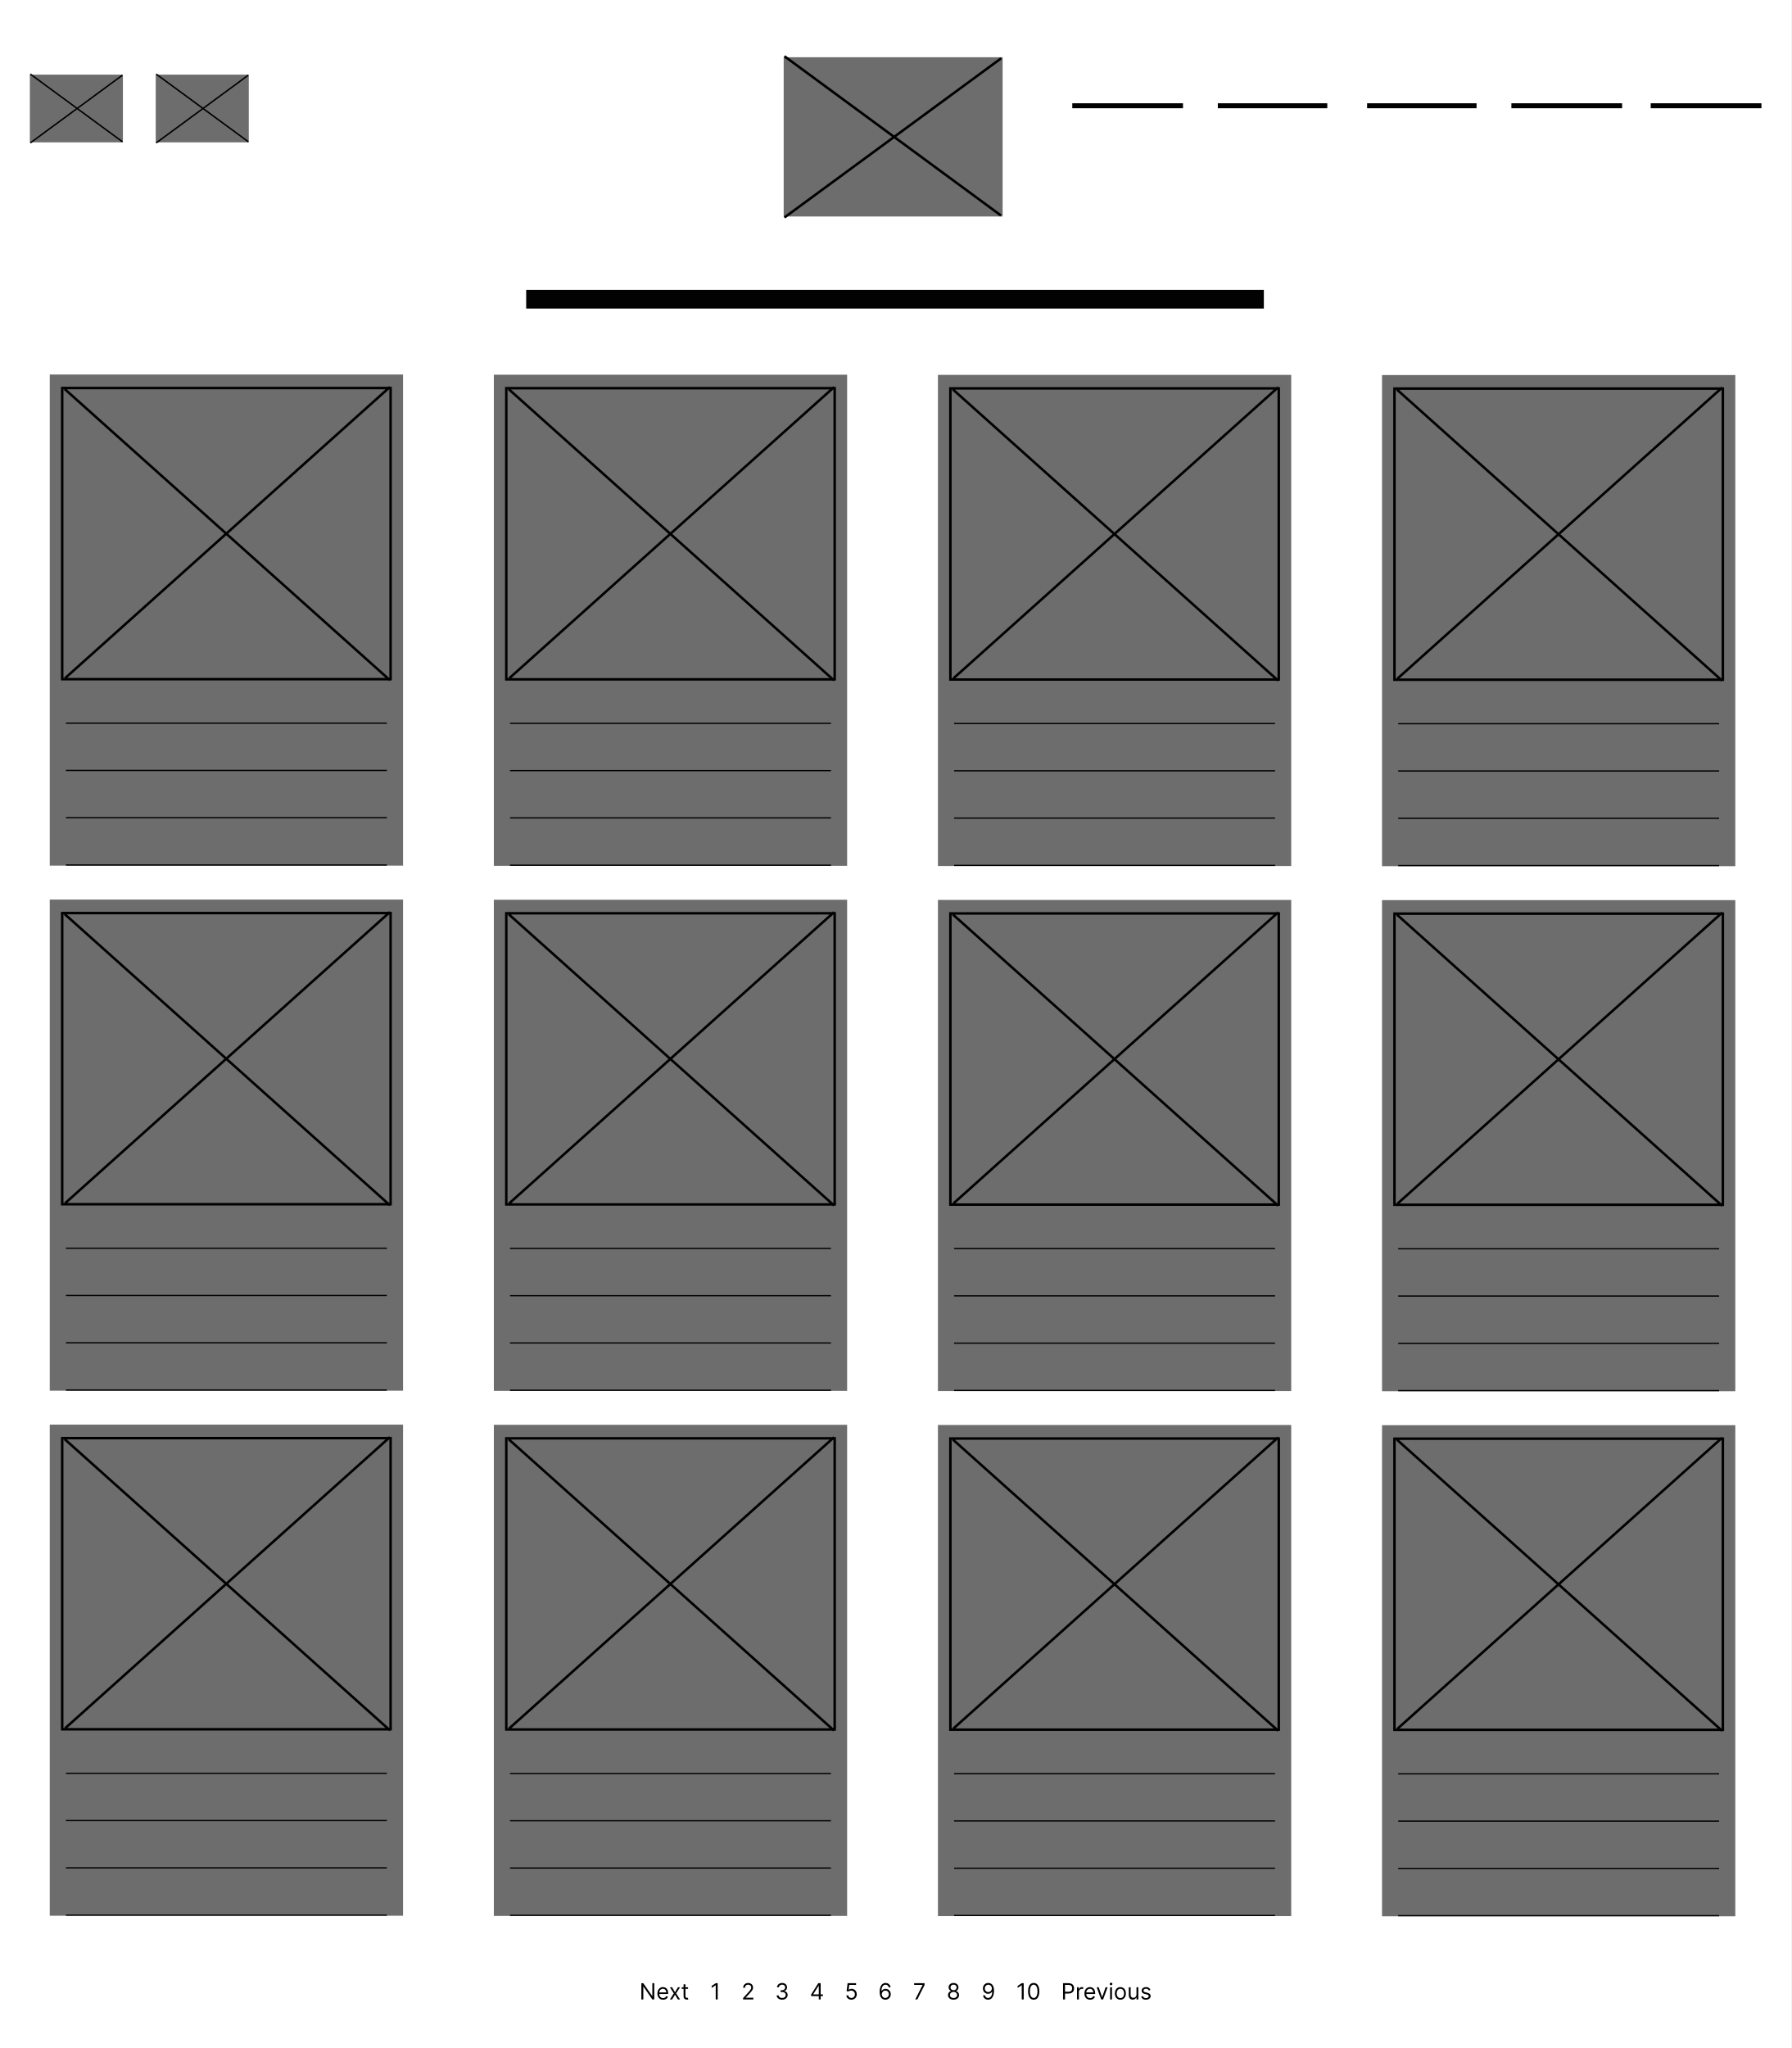
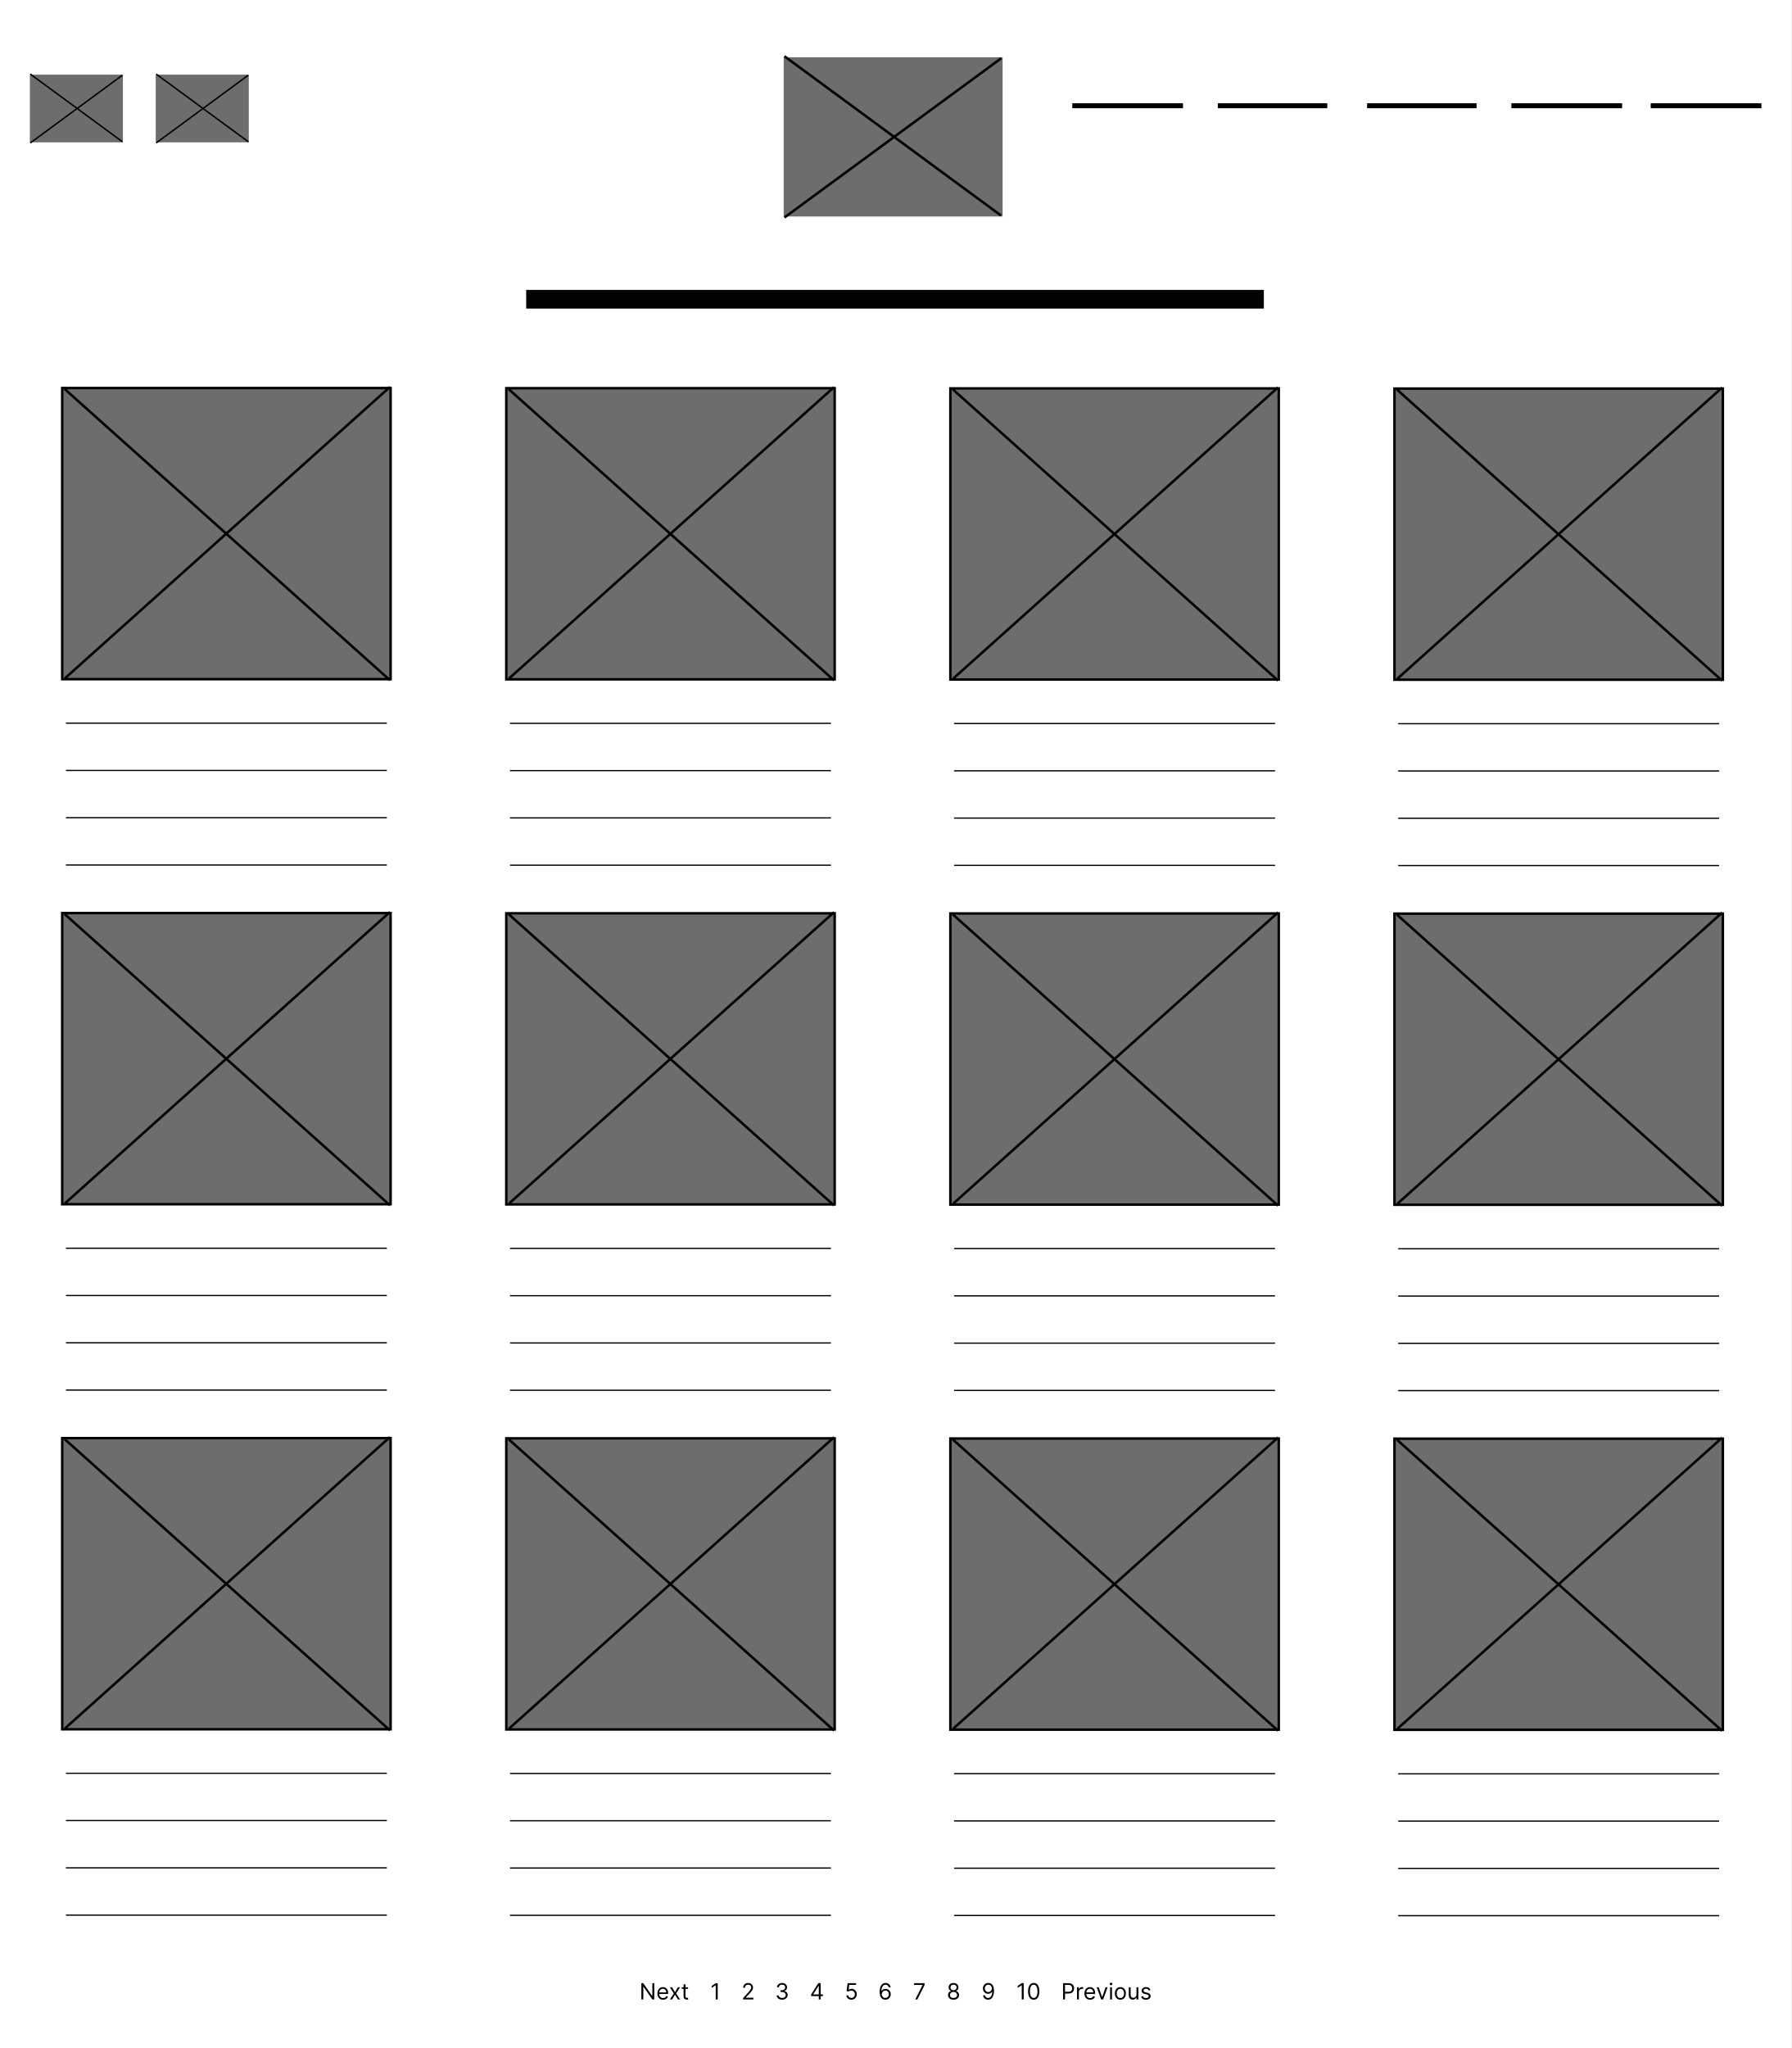
<svg xmlns="http://www.w3.org/2000/svg" width="1440" height="1646" viewBox="0 0 1440 1646" fill="none">
  <rect width="1440" height="1646" fill="white" />
  <rect x="630" y="46" width="176" height="128" fill="#6D6D6D" />
  <path d="M630.596 45.197L630 46L804.066 174L804.662 173.197L805.258 172.394L631.192 44.394L630.596 45.197Z" fill="black" />
  <path d="M804.889 46.806L630.592 174.806" stroke-width="2" stroke="black" />
-   <rect width="284" height="394.711" transform="matrix(-1 0 0 1 1395 301.438)" fill="#6D6D6D" />
+   <rect width="284" height="394.711" transform="matrix(-1 0 0 1 1395 301.438)" fill="white" />
+   <rect x="1121" y="312.292" width="264" height="234" fill="#6D6D6D" />
  <path d="M1384.48 311.438L1123.38 545.438M1123.04 313.149L1384.48 547.149M1385 312.292H1121V546.292H1385V312.292Z" stroke-width="2" stroke="black" />
  <path d="M1382 581.649H1124" stroke="black" />
  <path d="M1382 619.649H1124" stroke="black" />
  <path d="M1382 657.649H1124" stroke="black" />
  <path d="M1382 695.649H1124" stroke="black" />
-   <rect width="284" height="394.711" transform="matrix(-1 0 0 1 1395 723.438)" fill="#6D6D6D" />
+   <rect width="284" height="394.711" transform="matrix(-1 0 0 1 1395 723.438)" fill="white" />
+   <rect x="1121" y="734.292" width="264" height="234" fill="#6D6D6D" />
  <path d="M1384.48 733.438L1123.38 967.438M1123.04 735.149L1384.48 969.149M1385 734.292H1121V968.292H1385V734.292Z" stroke-width="2" stroke="black" />
  <path d="M1382 1003.65H1124" stroke="black" />
  <path d="M1382 1041.65H1124" stroke="black" />
  <path d="M1382 1079.65H1124" stroke="black" />
  <path d="M1382 1117.65H1124" stroke="black" />
-   <rect width="284" height="394.711" transform="matrix(-1 0 0 1 1395 1145.44)" fill="#6D6D6D" />
+   <rect width="284" height="394.711" transform="matrix(-1 0 0 1 1395 1145.44)" fill="white" />
+   <rect x="1121" y="1156.29" width="264" height="234" fill="#6D6D6D" />
  <path d="M1384.48 1155.44L1123.38 1389.44M1123.04 1157.15L1384.48 1391.15M1385 1156.29H1121V1390.29H1385V1156.29Z" stroke-width="2" stroke="black" />
  <path d="M1382 1425.65H1124" stroke="black" />
  <path d="M1382 1463.65H1124" stroke="black" />
  <path d="M1382 1501.65H1124" stroke="black" />
  <path d="M1382 1539.65H1124" stroke="black" />
-   <rect width="284" height="394.711" transform="matrix(-1 0 0 1 1038 301.292)" fill="#6D6D6D" />
+   <rect width="284" height="394.711" transform="matrix(-1 0 0 1 1038 301.292)" fill="white" />
+   <rect x="764" y="312.146" width="264" height="234" fill="#6D6D6D" />
  <path d="M1027.48 311.292L766.381 545.292M766.039 313.003L1027.48 547.003M1028 312.146H764V546.146H1028V312.146Z" stroke-width="2" stroke="black" />
  <path d="M1025 581.503H767" stroke="black" />
  <path d="M1025 619.503H767" stroke="black" />
  <path d="M1025 657.503H767" stroke="black" />
  <path d="M1025 695.503H767" stroke="black" />
-   <rect width="284" height="394.711" transform="matrix(-1 0 0 1 1038 723.292)" fill="#6D6D6D" />
+   <rect width="284" height="394.711" transform="matrix(-1 0 0 1 1038 723.292)" fill="white" />
+   <rect x="764" y="734.146" width="264" height="234" fill="#6D6D6D" />
  <path d="M1027.48 733.292L766.381 967.292M766.039 735.003L1027.48 969.003M1028 734.146H764V968.146H1028V734.146Z" stroke-width="2" stroke="black" />
  <path d="M1025 1003.5H767" stroke="black" />
  <path d="M1025 1041.5H767" stroke="black" />
  <path d="M1025 1079.5H767" stroke="black" />
  <path d="M1025 1117.5H767" stroke="black" />
-   <rect width="284" height="394.711" transform="matrix(-1 0 0 1 1038 1145.29)" fill="#6D6D6D" />
+   <rect width="284" height="394.711" transform="matrix(-1 0 0 1 1038 1145.29)" fill="white" />
+   <rect x="764" y="1156.15" width="264" height="234" fill="#6D6D6D" />
  <path d="M1027.48 1155.29L766.381 1389.29M766.039 1157L1027.48 1391M1028 1156.15H764V1390.15H1028V1156.15Z" stroke-width="2" stroke="black" />
  <path d="M1025 1425.5H767" stroke="black" />
  <path d="M1025 1463.5H767" stroke="black" />
  <path d="M1025 1501.5H767" stroke="black" />
  <path d="M1025 1539.5H767" stroke="black" />
-   <rect width="284" height="394.711" transform="matrix(-1 0 0 1 681 301.146)" fill="#6D6D6D" />
+   <rect width="284" height="394.711" transform="matrix(-1 0 0 1 681 301.146)" fill="white" />
+   <rect x="407" y="312" width="264" height="234" fill="#6D6D6D" />
  <path d="M670.48 311.146L409.381 545.146M409.039 312.857L670.484 546.857M671 312H407V546H671V312Z" stroke-width="2" stroke="black" />
  <path d="M668 581.357H410" stroke="black" />
  <path d="M668 619.357H410" stroke="black" />
  <path d="M668 657.357H410" stroke="black" />
  <path d="M668 695.357H410" stroke="black" />
-   <rect width="284" height="394.711" transform="matrix(-1 0 0 1 681 723.146)" fill="#6D6D6D" />
+   <rect width="284" height="394.711" transform="matrix(-1 0 0 1 681 723.146)" fill="white" />
+   <rect x="407" y="734" width="264" height="234" fill="#6D6D6D" />
  <path d="M670.48 733.146L409.381 967.146M409.039 734.857L670.484 968.857M671 734H407V968H671V734Z" stroke-width="2" stroke="black" />
  <path d="M668 1003.36H410" stroke="black" />
  <path d="M668 1041.36H410" stroke="black" />
  <path d="M668 1079.36H410" stroke="black" />
  <path d="M668 1117.36H410" stroke="black" />
-   <rect width="284" height="394.711" transform="matrix(-1 0 0 1 681 1145.15)" fill="#6D6D6D" />
+   <rect width="284" height="394.711" transform="matrix(-1 0 0 1 681 1145.15)" fill="white" />
+   <rect x="407" y="1156" width="264" height="234" fill="#6D6D6D" />
  <path d="M670.48 1155.15L409.381 1389.15M409.039 1156.86L670.484 1390.86M671 1156H407V1390H671V1156Z" stroke-width="2" stroke="black" />
  <path d="M668 1425.36H410" stroke="black" />
  <path d="M668 1463.36H410" stroke="black" />
  <path d="M668 1501.36H410" stroke="black" />
  <path d="M668 1539.36H410" stroke="black" />
-   <rect width="284" height="394.711" transform="matrix(-1 0 0 1 324 301)" fill="#6D6D6D" />
+   <rect width="284" height="394.711" transform="matrix(-1 0 0 1 324 301)" fill="white" />
+   <rect x="50" y="311.854" width="264" height="234" fill="#6D6D6D" />
  <path d="M313.48 311L52.381 545M52.039 312.711L313.484 546.711M314 311.854H50V545.854H314V311.854Z" stroke-width="2" stroke="black" />
  <path d="M311 581.211H53" stroke="black" />
  <path d="M311 619.211H53" stroke="black" />
  <path d="M311 657.211H53" stroke="black" />
  <path d="M311 695.211H53" stroke="black" />
-   <rect width="284" height="394.711" transform="matrix(-1 0 0 1 324 723)" fill="#6D6D6D" />
+   <rect width="284" height="394.711" transform="matrix(-1 0 0 1 324 723)" fill="white" />
+   <rect x="50" y="733.854" width="264" height="234" fill="#6D6D6D" />
  <path d="M313.48 733L52.381 967M52.039 734.711L313.484 968.711M314 733.854H50V967.854H314V733.854Z" stroke-width="2" stroke="black" />
  <path d="M311 1003.21H53" stroke="black" />
  <path d="M311 1041.21H53" stroke="black" />
  <path d="M311 1079.21H53" stroke="black" />
  <path d="M311 1117.21H53" stroke="black" />
-   <rect width="284" height="394.711" transform="matrix(-1 0 0 1 324 1145)" fill="#6D6D6D" />
+   <rect width="284" height="394.711" transform="matrix(-1 0 0 1 324 1145)" fill="white" />
+   <rect x="50" y="1155.85" width="264" height="234" fill="#6D6D6D" />
  <path d="M313.48 1155L52.381 1389M52.039 1156.71L313.484 1390.71M314 1155.85H50V1389.85H314V1155.85Z" stroke-width="2" stroke="black" />
  <path d="M311 1425.21H53" stroke="black" />
  <path d="M311 1463.21H53" stroke="black" />
  <path d="M311 1501.21H53" stroke="black" />
  <path d="M311 1539.21H53" stroke="black" />
  <path d="M862 85H951" stroke-width="4" stroke="black" />
  <rect width="74.807" height="54.405" transform="matrix(1 0 0 -1 24 114.405)" fill="#6D6D6D" />
  <path d="M24.351 114.877L24 114.405L97.985 60L98.336 60.472L98.686 60.944L24.701 115.349L24.351 114.877Z" fill="black" />
  <path d="M98.431 113.931L24.348 59.526" stroke-width="1.176" stroke="black" />
  <rect width="74.807" height="54.405" transform="matrix(1 0 0 -1 125.193 114.405)" fill="#6D6D6D" />
  <path d="M125.543 114.877L125.193 114.405L199.178 60L199.528 60.472L199.879 60.944L125.894 115.349L125.543 114.877Z" fill="black" />
  <path d="M199.624 113.931L125.541 59.526" stroke-width="1.176" stroke="black" />
  <path d="M1099 85H1187" stroke-width="4" stroke="black" />
  <path d="M979 85H1067" stroke-width="4" stroke="black" />
  <path d="M1215 85H1304" stroke-width="4" stroke="black" />
  <path d="M1327 85H1416" stroke-width="4" stroke="black" />
  <path d="M525.966 1593.91V1607H524.432L517.298 1596.72H517.17V1607H515.585V1593.91H517.119L524.278 1604.21H524.406V1593.91H525.966ZM533.05 1607.2C532.104 1607.2 531.288 1607 530.602 1606.58C529.92 1606.16 529.394 1605.57 529.023 1604.81C528.656 1604.06 528.473 1603.17 528.473 1602.17C528.473 1601.16 528.656 1600.28 529.023 1599.51C529.394 1598.74 529.909 1598.14 530.57 1597.71C531.235 1597.27 532.01 1597.05 532.896 1597.05C533.408 1597.05 533.913 1597.14 534.411 1597.31C534.91 1597.48 535.364 1597.76 535.773 1598.14C536.182 1598.52 536.508 1599.02 536.751 1599.65C536.994 1600.28 537.115 1601.05 537.115 1601.96V1602.6H529.547V1601.3H535.581C535.581 1600.74 535.47 1600.25 535.249 1599.82C535.031 1599.38 534.72 1599.04 534.316 1598.79C533.915 1598.53 533.442 1598.41 532.896 1598.41C532.296 1598.41 531.776 1598.56 531.337 1598.86C530.902 1599.15 530.568 1599.53 530.333 1600.01C530.099 1600.48 529.982 1600.99 529.982 1601.53V1602.4C529.982 1603.14 530.11 1603.77 530.365 1604.28C530.625 1604.79 530.985 1605.18 531.445 1605.45C531.906 1605.72 532.441 1605.85 533.05 1605.85C533.446 1605.85 533.804 1605.79 534.124 1605.68C534.448 1605.57 534.727 1605.4 534.961 1605.17C535.195 1604.94 535.377 1604.66 535.504 1604.32L536.962 1604.72C536.808 1605.22 536.551 1605.65 536.188 1606.03C535.826 1606.4 535.379 1606.69 534.846 1606.9C534.313 1607.1 533.715 1607.2 533.05 1607.2ZM540.271 1597.18L542.624 1601.2L544.976 1597.18H546.714L543.544 1602.09L546.714 1607H544.976L542.624 1603.19L540.271 1607H538.533L541.652 1602.09L538.533 1597.18H540.271ZM553.137 1597.18V1598.46H548.049V1597.18H553.137ZM549.532 1594.83H551.04V1604.19C551.04 1604.61 551.102 1604.93 551.226 1605.15C551.354 1605.36 551.515 1605.5 551.711 1605.57C551.912 1605.64 552.123 1605.67 552.344 1605.67C552.51 1605.67 552.647 1605.66 552.753 1605.64C552.86 1605.62 552.945 1605.61 553.009 1605.59L553.316 1606.95C553.214 1606.99 553.071 1607.03 552.888 1607.06C552.704 1607.11 552.472 1607.13 552.191 1607.13C551.765 1607.13 551.347 1607.04 550.938 1606.85C550.533 1606.67 550.197 1606.39 549.928 1606.02C549.664 1605.64 549.532 1605.17 549.532 1604.6V1594.83Z" fill="black" />
  <path d="M576.957 1593.91V1607H575.372V1595.57H575.295L572.099 1597.69V1596.08L575.372 1593.91H576.957Z" fill="black" />
  <path d="M597.355 1607V1605.85L601.676 1601.12C602.183 1600.57 602.601 1600.08 602.929 1599.67C603.257 1599.26 603.5 1598.87 603.658 1598.51C603.82 1598.14 603.901 1597.76 603.901 1597.36C603.901 1596.9 603.79 1596.5 603.568 1596.17C603.351 1595.83 603.053 1595.57 602.673 1595.39C602.294 1595.2 601.868 1595.11 601.395 1595.11C600.892 1595.11 600.453 1595.22 600.078 1595.42C599.707 1595.63 599.42 1595.92 599.215 1596.29C599.015 1596.66 598.915 1597.09 598.915 1597.59H597.406C597.406 1596.82 597.583 1596.15 597.937 1595.57C598.29 1594.99 598.772 1594.54 599.381 1594.22C599.995 1593.89 600.683 1593.73 601.446 1593.73C602.213 1593.73 602.893 1593.89 603.485 1594.22C604.077 1594.54 604.542 1594.98 604.879 1595.53C605.215 1596.08 605.384 1596.69 605.384 1597.36C605.384 1597.84 605.296 1598.31 605.121 1598.77C604.951 1599.23 604.653 1599.74 604.227 1600.3C603.805 1600.86 603.219 1601.54 602.469 1602.35L599.528 1605.49V1605.59H605.614V1607H597.355Z" fill="black" />
  <path d="M628.778 1607.18C627.935 1607.18 627.183 1607.03 626.522 1606.74C625.866 1606.45 625.344 1606.05 624.956 1605.54C624.572 1605.02 624.364 1604.41 624.33 1603.73H625.94C625.974 1604.15 626.119 1604.51 626.375 1604.82C626.631 1605.12 626.965 1605.36 627.379 1605.52C627.792 1605.69 628.25 1605.77 628.753 1605.77C629.315 1605.77 629.814 1605.67 630.249 1605.48C630.683 1605.28 631.024 1605.01 631.271 1604.66C631.518 1604.31 631.642 1603.91 631.642 1603.45C631.642 1602.96 631.523 1602.54 631.284 1602.17C631.045 1601.8 630.696 1601.51 630.236 1601.3C629.776 1601.1 629.213 1600.99 628.548 1600.99H627.5V1599.59H628.548C629.068 1599.59 629.524 1599.49 629.916 1599.3C630.312 1599.12 630.621 1598.85 630.843 1598.51C631.069 1598.17 631.182 1597.77 631.182 1597.31C631.182 1596.87 631.084 1596.48 630.888 1596.15C630.692 1595.82 630.415 1595.57 630.057 1595.39C629.703 1595.2 629.286 1595.11 628.804 1595.11C628.352 1595.11 627.926 1595.19 627.526 1595.36C627.129 1595.52 626.805 1595.76 626.554 1596.07C626.303 1596.38 626.166 1596.75 626.145 1597.18H624.611C624.636 1596.5 624.843 1595.89 625.231 1595.38C625.619 1594.86 626.126 1594.45 626.752 1594.16C627.383 1593.87 628.075 1593.73 628.83 1593.73C629.639 1593.73 630.334 1593.89 630.913 1594.22C631.493 1594.55 631.938 1594.97 632.249 1595.51C632.56 1596.04 632.716 1596.62 632.716 1597.23C632.716 1597.97 632.522 1598.6 632.134 1599.12C631.751 1599.64 631.229 1600 630.568 1600.2V1600.3C631.395 1600.44 632.04 1600.79 632.505 1601.36C632.969 1601.92 633.202 1602.62 633.202 1603.45C633.202 1604.16 633.008 1604.8 632.62 1605.36C632.237 1605.93 631.712 1606.37 631.048 1606.69C630.383 1607.02 629.626 1607.18 628.778 1607.18Z" fill="black" />
  <path d="M652.048 1604.32V1603.01L657.801 1593.91H658.747V1595.93H658.108L653.761 1602.81V1602.91H661.509V1604.32H652.048ZM658.21 1607V1603.92V1603.31V1593.91H659.719V1607H658.21Z" fill="black" />
  <path d="M684.446 1607.18C683.696 1607.18 683.021 1607.03 682.42 1606.73C681.819 1606.43 681.337 1606.02 680.975 1605.5C680.613 1604.98 680.415 1604.39 680.381 1603.73H681.915C681.974 1604.32 682.243 1604.81 682.72 1605.2C683.202 1605.58 683.777 1605.77 684.446 1605.77C684.983 1605.77 685.46 1605.65 685.878 1605.4C686.3 1605.14 686.63 1604.8 686.869 1604.36C687.112 1603.92 687.233 1603.42 687.233 1602.86C687.233 1602.29 687.107 1601.78 686.856 1601.33C686.609 1600.88 686.268 1600.52 685.833 1600.26C685.398 1600 684.902 1599.87 684.344 1599.87C683.943 1599.86 683.532 1599.92 683.11 1600.05C682.688 1600.18 682.341 1600.34 682.068 1600.53L680.585 1600.35L681.378 1593.91H688.179V1595.32H682.707L682.247 1599.18H682.324C682.592 1598.96 682.929 1598.79 683.334 1598.65C683.739 1598.5 684.161 1598.43 684.599 1598.43C685.401 1598.43 686.114 1598.63 686.741 1599.01C687.371 1599.39 687.866 1599.91 688.224 1600.57C688.586 1601.23 688.767 1601.98 688.767 1602.83C688.767 1603.67 688.58 1604.41 688.205 1605.07C687.834 1605.72 687.322 1606.24 686.67 1606.62C686.018 1606.99 685.277 1607.18 684.446 1607.18Z" fill="black" />
  <path d="M711.702 1607.18C711.165 1607.17 710.628 1607.07 710.091 1606.87C709.554 1606.68 709.064 1606.35 708.621 1605.88C708.178 1605.41 707.822 1604.78 707.553 1603.98C707.285 1603.18 707.151 1602.18 707.151 1600.97C707.151 1599.81 707.259 1598.78 707.477 1597.88C707.694 1596.99 708.009 1596.23 708.423 1595.62C708.836 1595 709.335 1594.53 709.918 1594.21C710.506 1593.89 711.169 1593.73 711.906 1593.73C712.639 1593.73 713.291 1593.88 713.862 1594.17C714.438 1594.46 714.906 1594.87 715.268 1595.39C715.631 1595.91 715.865 1596.5 715.972 1597.18H714.412C714.267 1596.59 713.986 1596.11 713.568 1595.72C713.151 1595.33 712.597 1595.14 711.906 1595.14C710.892 1595.14 710.093 1595.58 709.509 1596.46C708.93 1597.34 708.638 1598.58 708.634 1600.17H708.736C708.974 1599.81 709.258 1599.5 709.586 1599.25C709.918 1598.99 710.285 1598.79 710.685 1598.65C711.086 1598.5 711.51 1598.43 711.957 1598.43C712.707 1598.43 713.393 1598.62 714.016 1599C714.638 1599.37 715.136 1599.88 715.511 1600.54C715.886 1601.19 716.074 1601.94 716.074 1602.78C716.074 1603.59 715.893 1604.33 715.531 1605.01C715.168 1605.67 714.659 1606.21 714.003 1606.6C713.351 1607 712.584 1607.19 711.702 1607.18ZM711.702 1605.77C712.239 1605.77 712.72 1605.64 713.146 1605.37C713.577 1605.1 713.915 1604.74 714.163 1604.29C714.414 1603.84 714.54 1603.34 714.54 1602.78C714.54 1602.24 714.418 1601.75 714.175 1601.3C713.937 1600.86 713.607 1600.5 713.185 1600.24C712.767 1599.97 712.29 1599.84 711.753 1599.84C711.348 1599.84 710.971 1599.92 710.621 1600.08C710.272 1600.24 709.965 1600.46 709.701 1600.74C709.441 1601.01 709.237 1601.33 709.087 1601.69C708.938 1602.04 708.864 1602.41 708.864 1602.81C708.864 1603.33 708.985 1603.81 709.228 1604.26C709.475 1604.72 709.812 1605.08 710.238 1605.36C710.668 1605.63 711.156 1605.77 711.702 1605.77Z" fill="black" />
  <path d="M735.764 1607L741.619 1595.42V1595.32H734.869V1593.91H743.256V1595.39L737.426 1607H735.764Z" fill="black" />
  <path d="M766.548 1607.18C765.67 1607.18 764.895 1607.02 764.222 1606.71C763.553 1606.4 763.031 1605.96 762.656 1605.41C762.281 1604.86 762.095 1604.23 762.099 1603.52C762.095 1602.97 762.204 1602.46 762.425 1601.99C762.647 1601.52 762.95 1601.12 763.333 1600.81C763.721 1600.49 764.153 1600.28 764.631 1600.2V1600.12C764.004 1599.96 763.506 1599.61 763.135 1599.07C762.764 1598.52 762.581 1597.9 762.585 1597.21C762.581 1596.54 762.749 1595.95 763.09 1595.42C763.431 1594.9 763.9 1594.49 764.496 1594.18C765.097 1593.88 765.781 1593.73 766.548 1593.73C767.307 1593.73 767.984 1593.88 768.581 1594.18C769.178 1594.49 769.646 1594.9 769.987 1595.42C770.332 1595.95 770.507 1596.54 770.511 1597.21C770.507 1597.9 770.317 1598.52 769.942 1599.07C769.572 1599.61 769.08 1599.96 768.466 1600.12V1600.2C768.939 1600.28 769.365 1600.49 769.744 1600.81C770.124 1601.12 770.426 1601.52 770.652 1601.99C770.878 1602.46 770.993 1602.97 770.997 1603.52C770.993 1604.23 770.801 1604.86 770.422 1605.41C770.047 1605.96 769.525 1606.4 768.856 1606.71C768.191 1607.02 767.422 1607.18 766.548 1607.18ZM766.548 1605.77C767.141 1605.77 767.652 1605.68 768.082 1605.49C768.513 1605.29 768.845 1605.02 769.08 1604.67C769.314 1604.32 769.433 1603.91 769.438 1603.45C769.433 1602.95 769.305 1602.51 769.054 1602.14C768.803 1601.76 768.46 1601.46 768.025 1601.24C767.594 1601.02 767.102 1600.91 766.548 1600.91C765.99 1600.91 765.491 1601.02 765.053 1601.24C764.618 1601.46 764.275 1601.76 764.023 1602.14C763.776 1602.51 763.655 1602.95 763.659 1603.45C763.655 1603.91 763.768 1604.32 763.998 1604.67C764.232 1605.02 764.567 1605.29 765.001 1605.49C765.436 1605.68 765.952 1605.77 766.548 1605.77ZM766.548 1599.56C767.017 1599.56 767.433 1599.47 767.795 1599.28C768.161 1599.09 768.449 1598.83 768.658 1598.49C768.866 1598.16 768.973 1597.76 768.977 1597.31C768.973 1596.87 768.869 1596.48 768.664 1596.15C768.46 1595.82 768.176 1595.56 767.814 1595.39C767.452 1595.2 767.03 1595.11 766.548 1595.11C766.058 1595.11 765.63 1595.2 765.263 1595.39C764.897 1595.56 764.614 1595.82 764.413 1596.15C764.213 1596.48 764.115 1596.87 764.119 1597.31C764.115 1597.76 764.215 1598.16 764.42 1598.49C764.629 1598.83 764.916 1599.09 765.283 1599.28C765.649 1599.47 766.071 1599.56 766.548 1599.56Z" fill="black" />
  <path d="M794.523 1593.73C795.06 1593.73 795.597 1593.84 796.134 1594.04C796.67 1594.24 797.161 1594.57 797.604 1595.03C798.047 1595.49 798.403 1596.12 798.671 1596.92C798.94 1597.72 799.074 1598.72 799.074 1599.92C799.074 1601.08 798.963 1602.11 798.741 1603.02C798.524 1603.92 798.209 1604.68 797.795 1605.29C797.386 1605.91 796.888 1606.38 796.3 1606.7C795.716 1607.02 795.055 1607.18 794.318 1607.18C793.585 1607.18 792.931 1607.03 792.356 1606.74C791.785 1606.45 791.316 1606.04 790.95 1605.52C790.587 1605 790.355 1604.39 790.253 1603.7H791.812C791.953 1604.3 792.232 1604.8 792.65 1605.19C793.072 1605.58 793.628 1605.77 794.318 1605.77C795.328 1605.77 796.125 1605.33 796.709 1604.45C797.297 1603.57 797.591 1602.32 797.591 1600.71H797.489C797.25 1601.07 796.967 1601.38 796.638 1601.64C796.31 1601.9 795.946 1602.1 795.545 1602.24C795.145 1602.38 794.719 1602.45 794.267 1602.45C793.517 1602.45 792.829 1602.26 792.202 1601.89C791.58 1601.52 791.082 1601 790.707 1600.35C790.336 1599.7 790.151 1598.95 790.151 1598.1C790.151 1597.3 790.33 1596.57 790.688 1595.9C791.05 1595.23 791.557 1594.7 792.209 1594.31C792.865 1593.91 793.636 1593.72 794.523 1593.73ZM794.523 1595.14C793.986 1595.14 793.502 1595.27 793.072 1595.54C792.646 1595.8 792.307 1596.16 792.055 1596.61C791.808 1597.06 791.685 1597.56 791.685 1598.1C791.685 1598.65 791.804 1599.14 792.043 1599.59C792.286 1600.03 792.616 1600.39 793.033 1600.65C793.455 1600.91 793.935 1601.04 794.472 1601.04C794.876 1601.04 795.254 1600.96 795.603 1600.81C795.952 1600.64 796.257 1600.42 796.517 1600.15C796.781 1599.87 796.988 1599.55 797.137 1599.2C797.286 1598.84 797.361 1598.46 797.361 1598.08C797.361 1597.57 797.237 1597.09 796.99 1596.64C796.747 1596.19 796.411 1595.83 795.98 1595.55C795.554 1595.27 795.068 1595.14 794.523 1595.14Z" fill="black" />
  <path d="M822.957 1593.91V1607H821.372V1595.57H821.295L818.099 1597.69V1596.08L821.372 1593.91H822.957ZM830.992 1607.18C830.029 1607.18 829.209 1606.92 828.531 1606.39C827.854 1605.86 827.336 1605.1 826.978 1604.1C826.62 1603.09 826.441 1601.88 826.441 1600.45C826.441 1599.04 826.62 1597.83 826.978 1596.83C827.34 1595.82 827.86 1595.06 828.538 1594.53C829.219 1594 830.038 1593.73 830.992 1593.73C831.947 1593.73 832.763 1594 833.44 1594.53C834.122 1595.06 834.642 1595.82 835 1596.83C835.362 1597.83 835.543 1599.04 835.543 1600.45C835.543 1601.88 835.364 1603.09 835.006 1604.1C834.648 1605.1 834.131 1605.86 833.453 1606.39C832.776 1606.92 831.955 1607.18 830.992 1607.18ZM830.992 1605.77C831.947 1605.77 832.688 1605.31 833.217 1604.39C833.745 1603.47 834.009 1602.16 834.009 1600.45C834.009 1599.32 833.888 1598.36 833.645 1597.56C833.406 1596.76 833.061 1596.15 832.609 1595.74C832.162 1595.32 831.623 1595.11 830.992 1595.11C830.046 1595.11 829.307 1595.58 828.774 1596.51C828.241 1597.44 827.975 1598.75 827.975 1600.45C827.975 1601.59 828.094 1602.55 828.333 1603.34C828.572 1604.14 828.915 1604.74 829.362 1605.15C829.814 1605.57 830.357 1605.77 830.992 1605.77Z" fill="black" />
  <path d="M854.585 1607V1593.91H859.009C860.036 1593.91 860.875 1594.09 861.527 1594.47C862.183 1594.83 862.669 1595.33 862.984 1595.95C863.3 1596.58 863.457 1597.28 863.457 1598.05C863.457 1598.82 863.3 1599.52 862.984 1600.15C862.673 1600.78 862.192 1601.29 861.54 1601.66C860.888 1602.03 860.053 1602.22 859.034 1602.22H855.864V1600.81H858.983C859.686 1600.81 860.251 1600.69 860.677 1600.45C861.103 1600.21 861.412 1599.88 861.604 1599.46C861.8 1599.05 861.898 1598.58 861.898 1598.05C861.898 1597.53 861.8 1597.06 861.604 1596.64C861.412 1596.23 861.101 1595.91 860.67 1595.67C860.24 1595.43 859.669 1595.32 858.957 1595.32H856.17V1607H854.585ZM865.806 1607V1597.18H867.264V1598.66H867.366C867.545 1598.18 867.869 1597.78 868.338 1597.48C868.806 1597.18 869.335 1597.03 869.923 1597.03C870.034 1597.03 870.172 1597.03 870.338 1597.03C870.505 1597.04 870.63 1597.05 870.716 1597.05V1598.59C870.664 1598.58 870.547 1598.56 870.364 1598.53C870.185 1598.5 869.995 1598.49 869.795 1598.49C869.318 1598.49 868.892 1598.59 868.517 1598.79C868.146 1598.98 867.852 1599.25 867.635 1599.6C867.422 1599.95 867.315 1600.34 867.315 1600.79V1607H865.806ZM876.321 1607.2C875.375 1607.2 874.559 1607 873.873 1606.58C873.191 1606.16 872.665 1605.57 872.294 1604.81C871.928 1604.06 871.745 1603.17 871.745 1602.17C871.745 1601.16 871.928 1600.28 872.294 1599.51C872.665 1598.74 873.181 1598.14 873.841 1597.71C874.506 1597.27 875.282 1597.05 876.168 1597.05C876.679 1597.05 877.184 1597.14 877.683 1597.31C878.181 1597.48 878.635 1597.76 879.044 1598.14C879.453 1598.52 879.779 1599.02 880.022 1599.65C880.265 1600.28 880.387 1601.05 880.387 1601.96V1602.6H872.819V1601.3H878.853C878.853 1600.74 878.742 1600.25 878.52 1599.82C878.303 1599.38 877.992 1599.04 877.587 1598.79C877.186 1598.53 876.713 1598.41 876.168 1598.41C875.567 1598.41 875.047 1598.56 874.608 1598.86C874.174 1599.15 873.839 1599.53 873.605 1600.01C873.37 1600.48 873.253 1600.99 873.253 1601.53V1602.4C873.253 1603.14 873.381 1603.77 873.637 1604.28C873.897 1604.79 874.257 1605.18 874.717 1605.45C875.177 1605.72 875.712 1605.85 876.321 1605.85C876.718 1605.85 877.076 1605.79 877.395 1605.68C877.719 1605.57 877.998 1605.4 878.233 1605.17C878.467 1604.94 878.648 1604.66 878.776 1604.32L880.233 1604.72C880.08 1605.22 879.822 1605.65 879.46 1606.03C879.098 1606.4 878.65 1606.69 878.118 1606.9C877.585 1607.1 876.986 1607.2 876.321 1607.2ZM890.411 1597.18L886.78 1607H885.246L881.616 1597.18H883.252L885.962 1605.01H886.064L888.775 1597.18H890.411ZM892.402 1607V1597.18H893.911V1607H892.402ZM893.169 1595.55C892.875 1595.55 892.622 1595.45 892.409 1595.25C892.2 1595.04 892.095 1594.8 892.095 1594.52C892.095 1594.24 892.2 1594 892.409 1593.8C892.622 1593.6 892.875 1593.5 893.169 1593.5C893.463 1593.5 893.715 1593.6 893.923 1593.8C894.137 1594 894.243 1594.24 894.243 1594.52C894.243 1594.8 894.137 1595.04 893.923 1595.25C893.715 1595.45 893.463 1595.55 893.169 1595.55ZM900.662 1607.2C899.776 1607.2 898.998 1606.99 898.329 1606.57C897.664 1606.15 897.145 1605.56 896.77 1604.8C896.399 1604.04 896.213 1603.16 896.213 1602.14C896.213 1601.12 896.399 1600.23 896.77 1599.46C897.145 1598.7 897.664 1598.11 898.329 1597.69C898.998 1597.26 899.776 1597.05 900.662 1597.05C901.549 1597.05 902.324 1597.26 902.989 1597.69C903.658 1598.11 904.178 1598.7 904.549 1599.46C904.924 1600.23 905.111 1601.12 905.111 1602.14C905.111 1603.16 904.924 1604.04 904.549 1604.8C904.178 1605.56 903.658 1606.15 902.989 1606.57C902.324 1606.99 901.549 1607.2 900.662 1607.2ZM900.662 1605.85C901.336 1605.85 901.89 1605.68 902.324 1605.33C902.759 1604.99 903.081 1604.53 903.289 1603.97C903.498 1603.41 903.603 1602.8 903.603 1602.14C903.603 1601.49 903.498 1600.87 903.289 1600.31C903.081 1599.74 902.759 1599.28 902.324 1598.93C901.89 1598.58 901.336 1598.41 900.662 1598.41C899.989 1598.41 899.435 1598.58 899 1598.93C898.566 1599.28 898.244 1599.74 898.035 1600.31C897.826 1600.87 897.722 1601.49 897.722 1602.14C897.722 1602.8 897.826 1603.41 898.035 1603.97C898.244 1604.53 898.566 1604.99 899 1605.33C899.435 1605.68 899.989 1605.85 900.662 1605.85ZM913.601 1602.99V1597.18H915.11V1607H913.601V1605.34H913.499C913.269 1605.84 912.911 1606.26 912.425 1606.61C911.939 1606.96 911.326 1607.13 910.584 1607.13C909.971 1607.13 909.425 1606.99 908.948 1606.73C908.471 1606.45 908.096 1606.04 907.823 1605.5C907.55 1604.95 907.414 1604.26 907.414 1603.42V1597.18H908.922V1603.32C908.922 1604.03 909.123 1604.61 909.523 1605.03C909.928 1605.46 910.444 1605.67 911.07 1605.67C911.445 1605.67 911.827 1605.57 912.214 1605.38C912.606 1605.19 912.934 1604.9 913.199 1604.5C913.467 1604.1 913.601 1603.6 913.601 1602.99ZM924.827 1599.38L923.472 1599.76C923.387 1599.54 923.261 1599.32 923.095 1599.11C922.933 1598.89 922.712 1598.71 922.43 1598.57C922.149 1598.43 921.789 1598.36 921.35 1598.36C920.749 1598.36 920.249 1598.5 919.848 1598.77C919.452 1599.05 919.254 1599.39 919.254 1599.82C919.254 1600.19 919.39 1600.49 919.663 1600.7C919.935 1600.92 920.362 1601.1 920.941 1601.25L922.398 1601.61C923.276 1601.82 923.93 1602.14 924.361 1602.58C924.791 1603.02 925.006 1603.58 925.006 1604.26C925.006 1604.83 924.844 1605.33 924.521 1605.77C924.201 1606.22 923.754 1606.57 923.178 1606.82C922.603 1607.08 921.934 1607.2 921.171 1607.2C920.17 1607.2 919.341 1606.99 918.685 1606.55C918.028 1606.12 917.613 1605.48 917.438 1604.65L918.87 1604.29C919.006 1604.82 919.264 1605.21 919.643 1605.48C920.027 1605.74 920.528 1605.88 921.146 1605.88C921.849 1605.88 922.407 1605.73 922.82 1605.43C923.238 1605.12 923.447 1604.76 923.447 1604.34C923.447 1604 923.327 1603.71 923.089 1603.48C922.85 1603.25 922.484 1603.08 921.989 1602.96L920.353 1602.58C919.454 1602.36 918.793 1602.03 918.371 1601.59C917.954 1601.13 917.745 1600.57 917.745 1599.89C917.745 1599.34 917.901 1598.85 918.212 1598.42C918.527 1598 918.955 1597.66 919.496 1597.42C920.042 1597.18 920.66 1597.05 921.35 1597.05C922.322 1597.05 923.085 1597.27 923.638 1597.69C924.197 1598.12 924.593 1598.68 924.827 1599.38Z" fill="black" />
  <path d="M423 240.5H1016" stroke-width="15" stroke="#020202" />
</svg>
